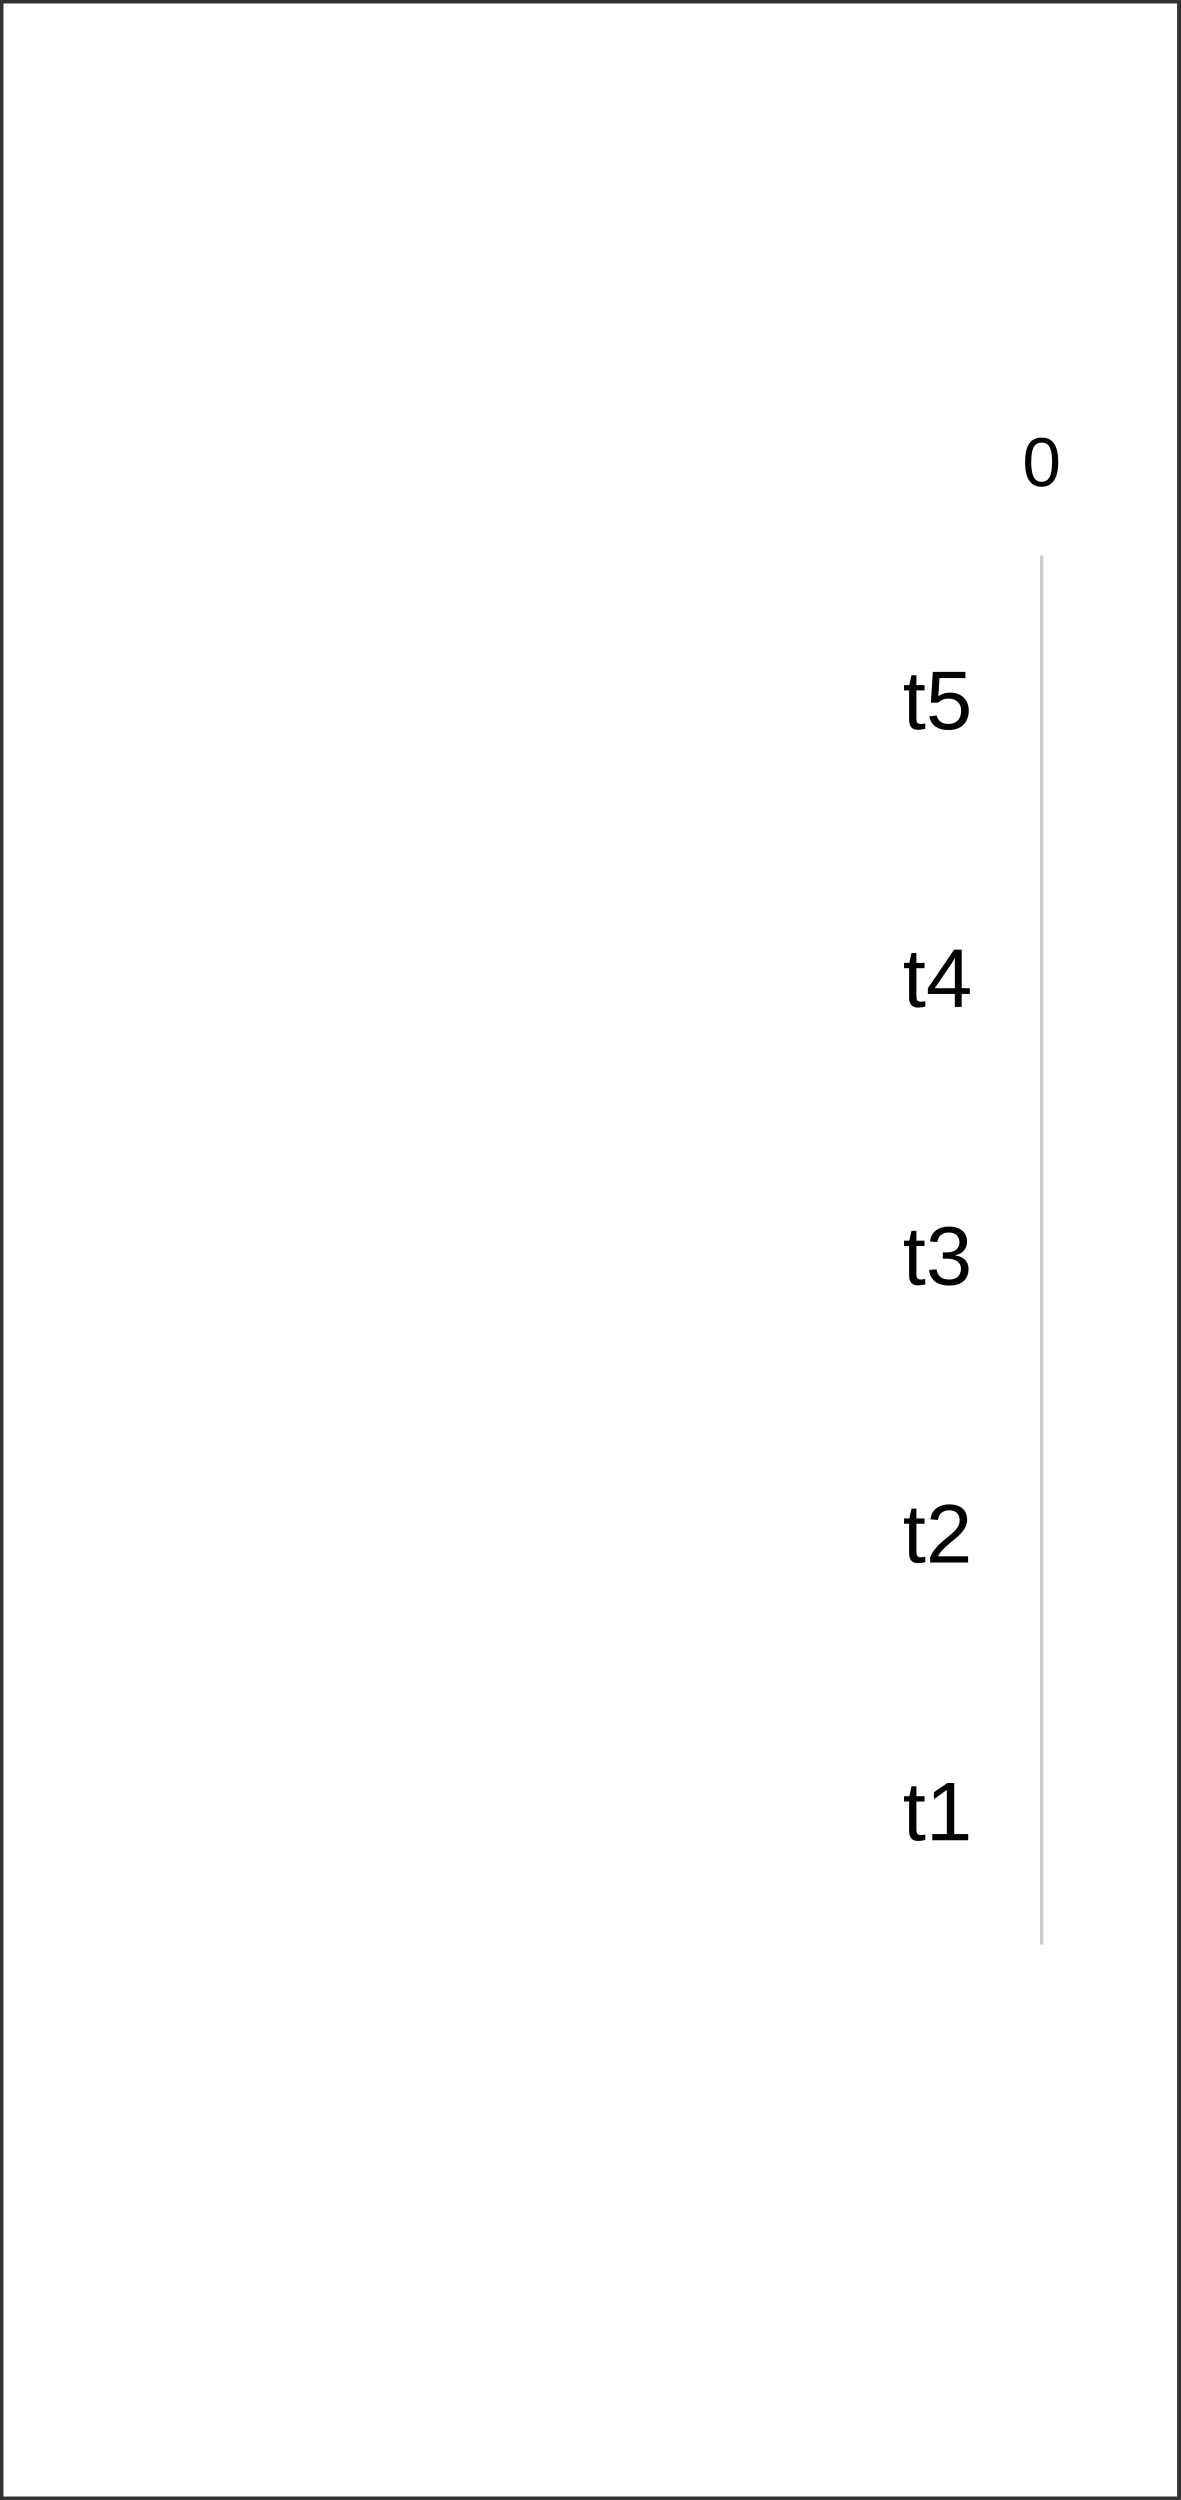
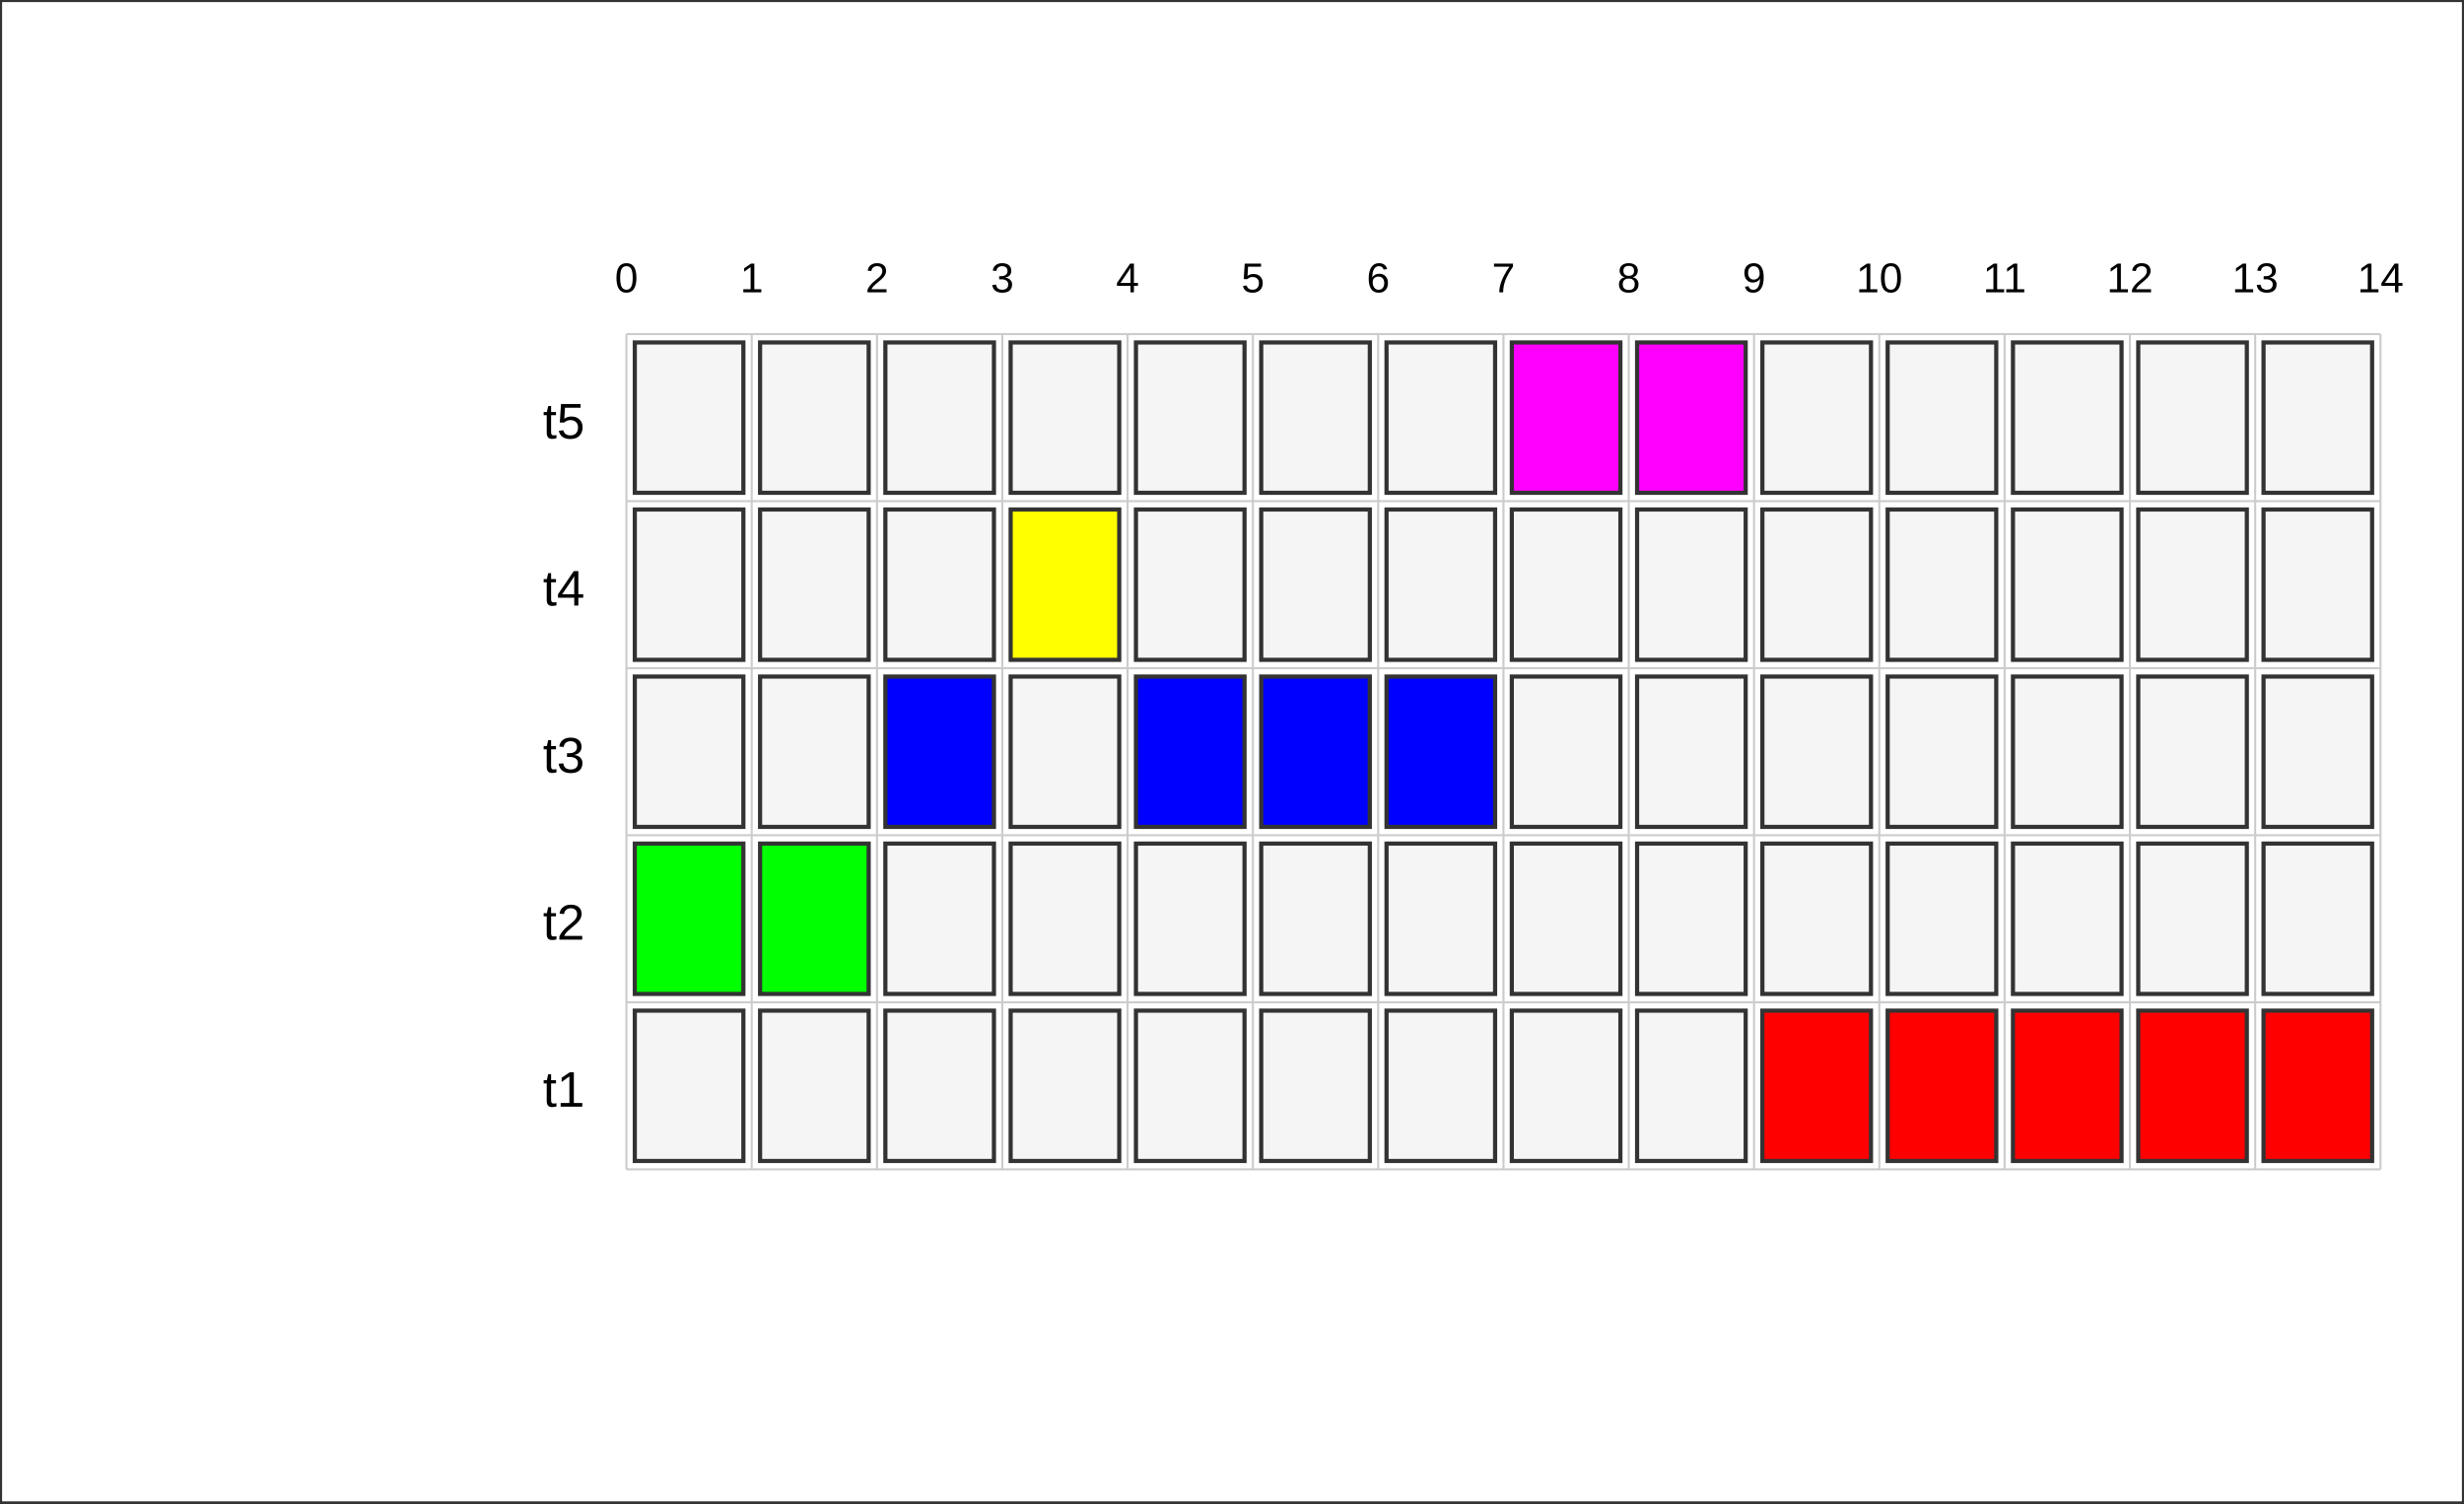
- <svg xmlns="http://www.w3.org/2000/svg" width="170" height="360" viewBox="0 0 170 360">
+ <svg xmlns="http://www.w3.org/2000/svg" width="590" height="360" viewBox="0 0 590 360">
  <defs>
    <style type="text/css">
    .label { font-size: 12px; font-family: Arial, sans-serif; }
    .tick { font-size: 10px; font-family: Arial, sans-serif; }
    rect { stroke: #333333; stroke-width: 1; }
  </style>
  </defs>
-   <rect x="0" y="0" width="170" height="360" fill="#FFFFFF" stroke="#000000" stroke-width="2" />
+   <rect x="0" y="0" width="590" height="360" fill="#FFFFFF" stroke="#000000" stroke-width="2" />
  <line x1="150" y1="80" x2="150" y2="280" stroke="#CCCCCC" stroke-width="0.5" />
-   <line x1="150" y1="80" x2="150" y2="80" stroke="#CCCCCC" stroke-width="0.5" />
-   <line x1="150" y1="120" x2="150" y2="120" stroke="#CCCCCC" stroke-width="0.5" />
-   <line x1="150" y1="160" x2="150" y2="160" stroke="#CCCCCC" stroke-width="0.5" />
-   <line x1="150" y1="200" x2="150" y2="200" stroke="#CCCCCC" stroke-width="0.5" />
-   <line x1="150" y1="240" x2="150" y2="240" stroke="#CCCCCC" stroke-width="0.5" />
-   <line x1="150" y1="280" x2="150" y2="280" stroke="#CCCCCC" stroke-width="0.5" />
+   <line x1="180" y1="80" x2="180" y2="280" stroke="#CCCCCC" stroke-width="0.5" />
+   <line x1="210" y1="80" x2="210" y2="280" stroke="#CCCCCC" stroke-width="0.5" />
+   <line x1="240" y1="80" x2="240" y2="280" stroke="#CCCCCC" stroke-width="0.5" />
+   <line x1="270" y1="80" x2="270" y2="280" stroke="#CCCCCC" stroke-width="0.5" />
+   <line x1="300" y1="80" x2="300" y2="280" stroke="#CCCCCC" stroke-width="0.5" />
+   <line x1="330" y1="80" x2="330" y2="280" stroke="#CCCCCC" stroke-width="0.5" />
+   <line x1="360" y1="80" x2="360" y2="280" stroke="#CCCCCC" stroke-width="0.5" />
+   <line x1="390" y1="80" x2="390" y2="280" stroke="#CCCCCC" stroke-width="0.5" />
+   <line x1="420" y1="80" x2="420" y2="280" stroke="#CCCCCC" stroke-width="0.5" />
+   <line x1="450" y1="80" x2="450" y2="280" stroke="#CCCCCC" stroke-width="0.5" />
+   <line x1="480" y1="80" x2="480" y2="280" stroke="#CCCCCC" stroke-width="0.5" />
+   <line x1="510" y1="80" x2="510" y2="280" stroke="#CCCCCC" stroke-width="0.5" />
+   <line x1="540" y1="80" x2="540" y2="280" stroke="#CCCCCC" stroke-width="0.5" />
+   <line x1="570" y1="80" x2="570" y2="280" stroke="#CCCCCC" stroke-width="0.5" />
+   <line x1="150" y1="80" x2="570" y2="80" stroke="#CCCCCC" stroke-width="0.5" />
+   <line x1="150" y1="120" x2="570" y2="120" stroke="#CCCCCC" stroke-width="0.5" />
+   <line x1="150" y1="160" x2="570" y2="160" stroke="#CCCCCC" stroke-width="0.5" />
+   <line x1="150" y1="200" x2="570" y2="200" stroke="#CCCCCC" stroke-width="0.5" />
+   <line x1="150" y1="240" x2="570" y2="240" stroke="#CCCCCC" stroke-width="0.5" />
+   <line x1="150" y1="280" x2="570" y2="280" stroke="#CCCCCC" stroke-width="0.5" />
+   <rect x="152" y="82" width="26" height="36" fill="#F5F5F5" />
+   <rect x="152" y="122" width="26" height="36" fill="#F5F5F5" />
+   <rect x="152" y="162" width="26" height="36" fill="#F5F5F5" />
+   <rect x="152" y="202" width="26" height="36" fill="#00FF00" />
+   <rect x="152" y="242" width="26" height="36" fill="#F5F5F5" />
+   <rect x="182" y="82" width="26" height="36" fill="#F5F5F5" />
+   <rect x="182" y="122" width="26" height="36" fill="#F5F5F5" />
+   <rect x="182" y="162" width="26" height="36" fill="#F5F5F5" />
+   <rect x="182" y="202" width="26" height="36" fill="#00FF00" />
+   <rect x="182" y="242" width="26" height="36" fill="#F5F5F5" />
+   <rect x="212" y="82" width="26" height="36" fill="#F5F5F5" />
+   <rect x="212" y="122" width="26" height="36" fill="#F5F5F5" />
+   <rect x="212" y="162" width="26" height="36" fill="#0000FF" />
+   <rect x="212" y="202" width="26" height="36" fill="#F5F5F5" />
+   <rect x="212" y="242" width="26" height="36" fill="#F5F5F5" />
+   <rect x="242" y="82" width="26" height="36" fill="#F5F5F5" />
+   <rect x="242" y="122" width="26" height="36" fill="#FFFF00" />
+   <rect x="242" y="162" width="26" height="36" fill="#F5F5F5" />
+   <rect x="242" y="202" width="26" height="36" fill="#F5F5F5" />
+   <rect x="242" y="242" width="26" height="36" fill="#F5F5F5" />
+   <rect x="272" y="82" width="26" height="36" fill="#F5F5F5" />
+   <rect x="272" y="122" width="26" height="36" fill="#F5F5F5" />
+   <rect x="272" y="162" width="26" height="36" fill="#0000FF" />
+   <rect x="272" y="202" width="26" height="36" fill="#F5F5F5" />
+   <rect x="272" y="242" width="26" height="36" fill="#F5F5F5" />
+   <rect x="302" y="82" width="26" height="36" fill="#F5F5F5" />
+   <rect x="302" y="122" width="26" height="36" fill="#F5F5F5" />
+   <rect x="302" y="162" width="26" height="36" fill="#0000FF" />
+   <rect x="302" y="202" width="26" height="36" fill="#F5F5F5" />
+   <rect x="302" y="242" width="26" height="36" fill="#F5F5F5" />
+   <rect x="332" y="82" width="26" height="36" fill="#F5F5F5" />
+   <rect x="332" y="122" width="26" height="36" fill="#F5F5F5" />
+   <rect x="332" y="162" width="26" height="36" fill="#0000FF" />
+   <rect x="332" y="202" width="26" height="36" fill="#F5F5F5" />
+   <rect x="332" y="242" width="26" height="36" fill="#F5F5F5" />
+   <rect x="362" y="82" width="26" height="36" fill="#FF00FF" />
+   <rect x="362" y="122" width="26" height="36" fill="#F5F5F5" />
+   <rect x="362" y="162" width="26" height="36" fill="#F5F5F5" />
+   <rect x="362" y="202" width="26" height="36" fill="#F5F5F5" />
+   <rect x="362" y="242" width="26" height="36" fill="#F5F5F5" />
+   <rect x="392" y="82" width="26" height="36" fill="#FF00FF" />
+   <rect x="392" y="122" width="26" height="36" fill="#F5F5F5" />
+   <rect x="392" y="162" width="26" height="36" fill="#F5F5F5" />
+   <rect x="392" y="202" width="26" height="36" fill="#F5F5F5" />
+   <rect x="392" y="242" width="26" height="36" fill="#F5F5F5" />
+   <rect x="422" y="82" width="26" height="36" fill="#F5F5F5" />
+   <rect x="422" y="122" width="26" height="36" fill="#F5F5F5" />
+   <rect x="422" y="162" width="26" height="36" fill="#F5F5F5" />
+   <rect x="422" y="202" width="26" height="36" fill="#F5F5F5" />
+   <rect x="422" y="242" width="26" height="36" fill="#FF0000" />
+   <rect x="452" y="82" width="26" height="36" fill="#F5F5F5" />
+   <rect x="452" y="122" width="26" height="36" fill="#F5F5F5" />
+   <rect x="452" y="162" width="26" height="36" fill="#F5F5F5" />
+   <rect x="452" y="202" width="26" height="36" fill="#F5F5F5" />
+   <rect x="452" y="242" width="26" height="36" fill="#FF0000" />
+   <rect x="482" y="82" width="26" height="36" fill="#F5F5F5" />
+   <rect x="482" y="122" width="26" height="36" fill="#F5F5F5" />
+   <rect x="482" y="162" width="26" height="36" fill="#F5F5F5" />
+   <rect x="482" y="202" width="26" height="36" fill="#F5F5F5" />
+   <rect x="482" y="242" width="26" height="36" fill="#FF0000" />
+   <rect x="512" y="82" width="26" height="36" fill="#F5F5F5" />
+   <rect x="512" y="122" width="26" height="36" fill="#F5F5F5" />
+   <rect x="512" y="162" width="26" height="36" fill="#F5F5F5" />
+   <rect x="512" y="202" width="26" height="36" fill="#F5F5F5" />
+   <rect x="512" y="242" width="26" height="36" fill="#FF0000" />
+   <rect x="542" y="82" width="26" height="36" fill="#F5F5F5" />
+   <rect x="542" y="122" width="26" height="36" fill="#F5F5F5" />
+   <rect x="542" y="162" width="26" height="36" fill="#F5F5F5" />
+   <rect x="542" y="202" width="26" height="36" fill="#F5F5F5" />
+   <rect x="542" y="242" width="26" height="36" fill="#FF0000" />
  <text x="150" y="70" class="tick" text-anchor="middle">0</text>
+   <text x="180" y="70" class="tick" text-anchor="middle">1</text>
+   <text x="210" y="70" class="tick" text-anchor="middle">2</text>
+   <text x="240" y="70" class="tick" text-anchor="middle">3</text>
+   <text x="270" y="70" class="tick" text-anchor="middle">4</text>
+   <text x="300" y="70" class="tick" text-anchor="middle">5</text>
+   <text x="330" y="70" class="tick" text-anchor="middle">6</text>
+   <text x="360" y="70" class="tick" text-anchor="middle">7</text>
+   <text x="390" y="70" class="tick" text-anchor="middle">8</text>
+   <text x="420" y="70" class="tick" text-anchor="middle">9</text>
+   <text x="450" y="70" class="tick" text-anchor="middle">10</text>
+   <text x="480" y="70" class="tick" text-anchor="middle">11</text>
+   <text x="510" y="70" class="tick" text-anchor="middle">12</text>
+   <text x="540" y="70" class="tick" text-anchor="middle">13</text>
+   <text x="570" y="70" class="tick" text-anchor="middle">14</text>
  <text x="140" y="105.0" class="label" text-anchor="end">t5</text>
  <text x="140" y="145.0" class="label" text-anchor="end">t4</text>
  <text x="140" y="185.0" class="label" text-anchor="end">t3</text>
  <text x="140" y="225.0" class="label" text-anchor="end">t2</text>
  <text x="140" y="265.0" class="label" text-anchor="end">t1</text>
</svg>
